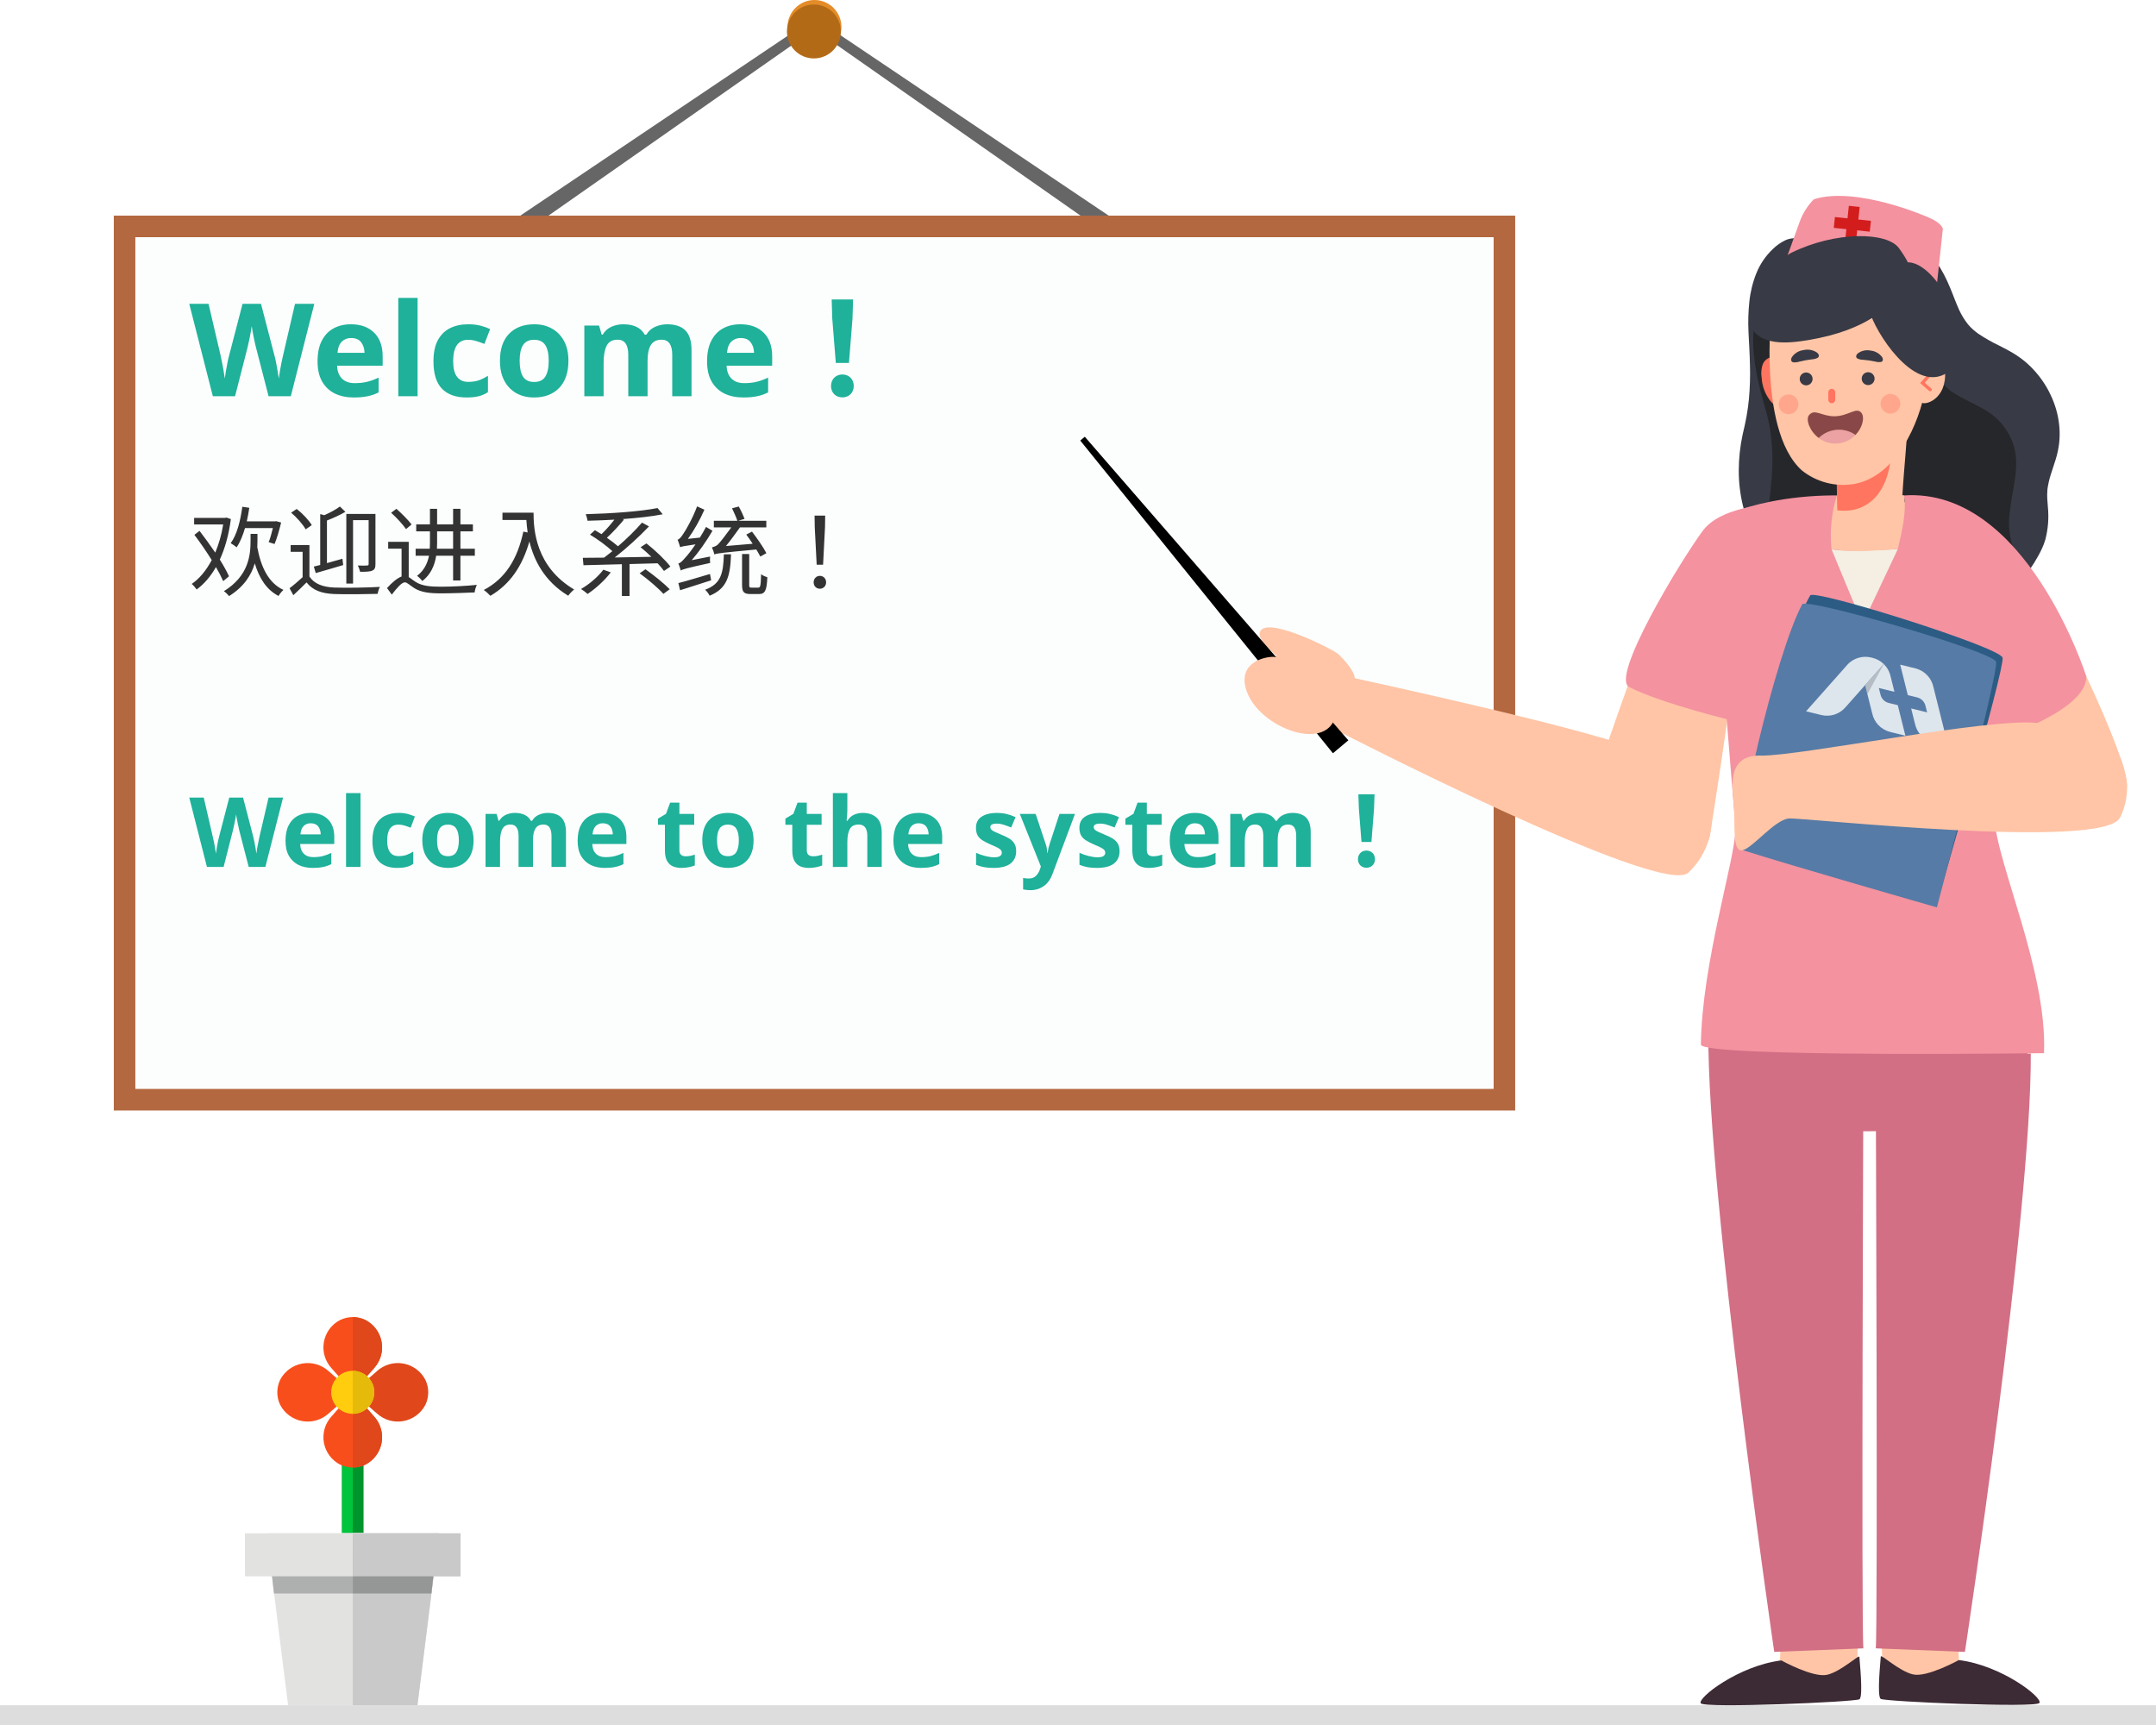
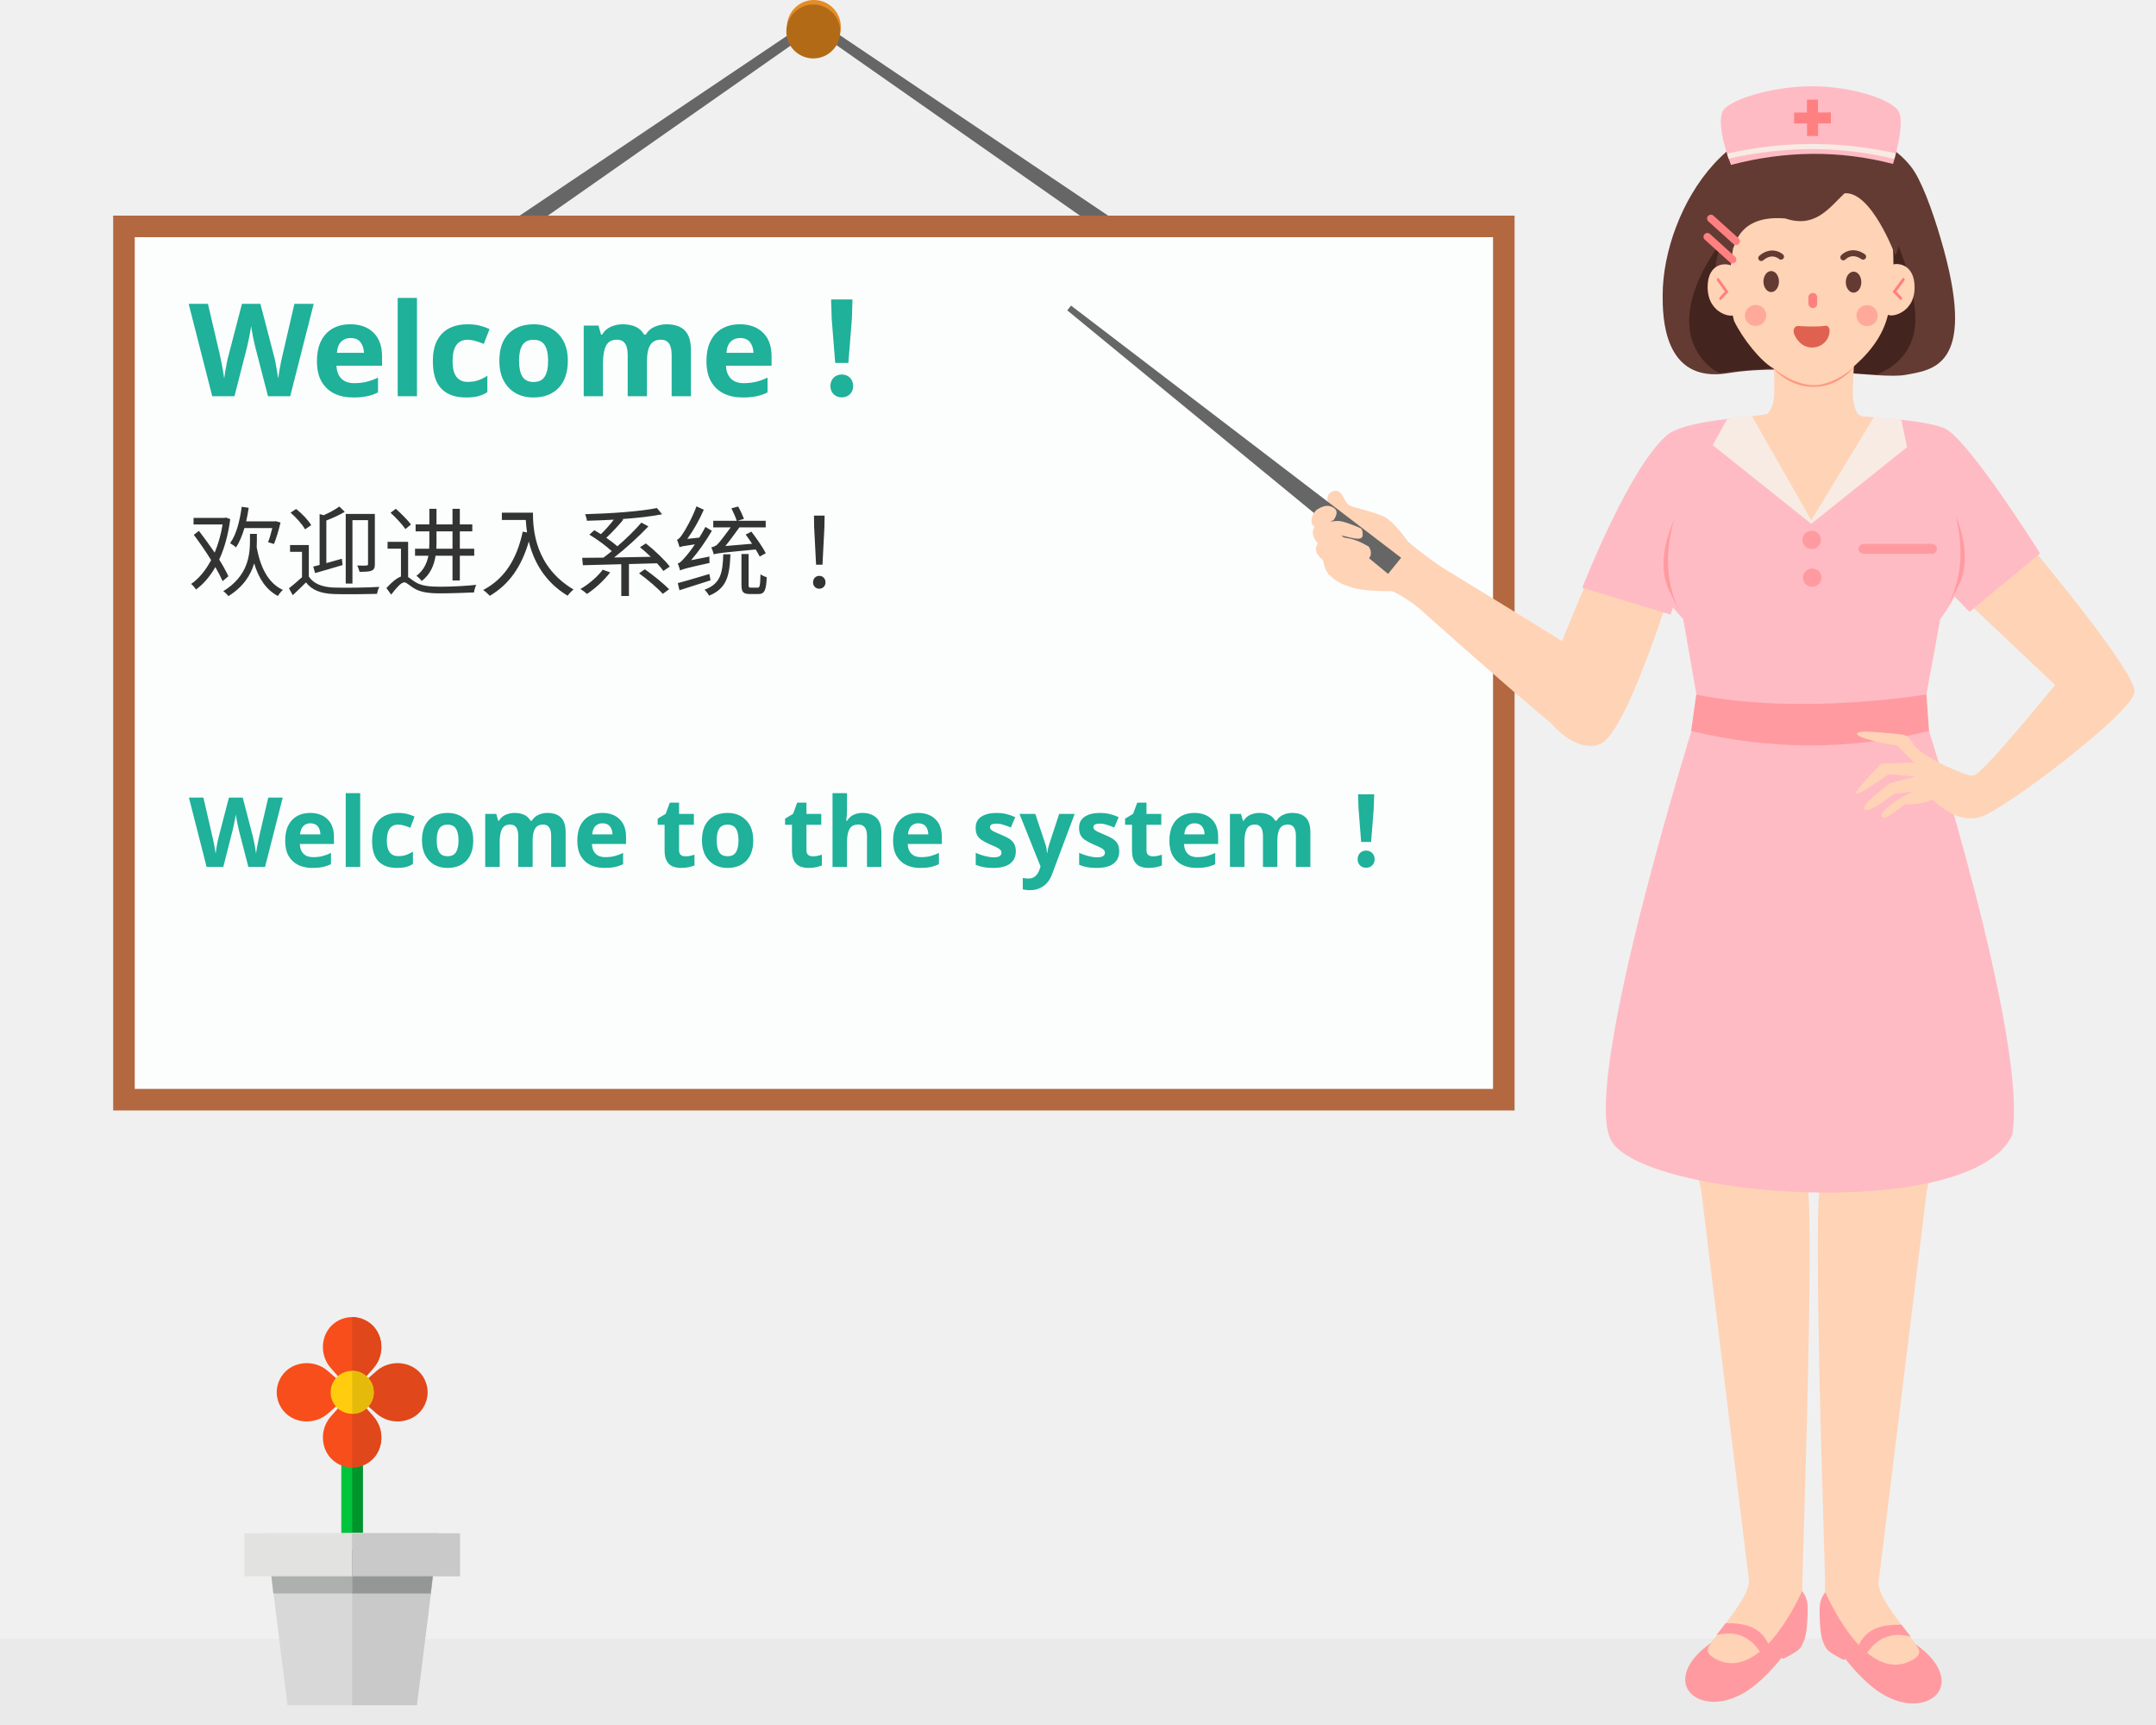
- <svg xmlns="http://www.w3.org/2000/svg" width="400" height="320" viewBox="0 0 400 320">
+ <svg xmlns="http://www.w3.org/2000/svg" viewBox="0 0 400 320">
  <defs>
-     <clipPath id="clip-path">
-       <rect id="矩形_16" data-name="矩形 16" width="400" height="320.333" fill="none" />
-     </clipPath>
-     <clipPath id="clip-path-4">
-       <rect id="矩形_10" data-name="矩形 10" width="26.371" height="16.578" transform="translate(335.075 121.842)" fill="none" />
-     </clipPath>
-     <clipPath id="clip-path-5">
-       <rect id="矩形_9" data-name="矩形 9" width="3.459" height="5.562" transform="translate(346.037 123.193)" fill="none" />
-     </clipPath>
-     <clipPath id="clip-path-6">
-       <rect id="矩形_11" data-name="矩形 11" width="3.661" height="3.661" transform="translate(348.9 73.074)" fill="none" />
-     </clipPath>
-     <clipPath id="clip-path-7">
-       <rect id="矩形_12" data-name="矩形 12" width="3.661" height="3.661" transform="translate(330 73.173)" fill="none" />
-     </clipPath>
-     <clipPath id="clip-欢迎进入系统">
-       <rect width="400" height="320" />
-     </clipPath>
+     <style>.cls-1{fill:#333;font-family:SourceHanSansCN-Normal-GBpc-EUC-H, 'Source Han Sans CN';}.cls-1,.cls-2{font-size:18px;}.cls-3{fill:#f7ebe4;}.cls-4{fill:#00c43c;}.cls-5{fill:#00942c;}.cls-6{fill:#eaeaea;}.cls-7{fill:#f84e1b;}.cls-8{fill:#ff9ba0;}.cls-9{fill:#e48c28;}.cls-10{fill:#ffcd0e;}.cls-11,.cls-12{fill:#ffd3b6;}.cls-13{fill:#ffbbc4;}.cls-14{fill:#fcfefe;}.cls-15{fill:#e2e2e0;}.cls-16{fill:#e5ba0b;}.cls-17{fill:#ff9880;}.cls-18,.cls-19{fill:#ff8080;}.cls-20{fill:#666;}.cls-21{fill:#d8d8d8;}.cls-22{fill:#b36840;}.cls-23{fill:#b36a17;}.cls-24{fill:#aeb0af;}.cls-25{fill:#c9c9c9;}.cls-26{fill:#df6250;}.cls-27{fill:#e0471b;}.cls-28{fill:#959696;}.cls-29,.cls-30{fill:#633b32;}.cls-30{mix-blend-mode:multiply;}.cls-30,.cls-19{opacity:.5;}.cls-31{font-size:24px;}.cls-31,.cls-2{fill:#1fb19a;font-family:SourceHanSansCN-Bold-GBpc-EUC-H, 'Source Han Sans CN';font-weight:700;}.cls-12{fill-rule:evenodd;}.cls-32{isolation:isolate;}</style>
  </defs>
-   <g id="欢迎进入系统" clip-path="url(#clip-欢迎进入系统)">
-     <rect width="400" height="320" fill="#fff" />
-     <g id="组_18" data-name="组 18">
-       <g id="组_17" data-name="组 17" clip-path="url(#clip-path)">
-         <rect id="矩形_1" data-name="矩形 1" width="400" height="4" transform="translate(0 316.333)" fill="#ddd" />
-         <rect id="矩形_2" data-name="矩形 2" width="4" height="19.931" transform="translate(63.449 264.43)" fill="#00942c" />
-         <rect id="矩形_3" data-name="矩形 3" width="2" height="19.931" transform="translate(63.449 264.43)" fill="#00c43c" />
-         <path id="路径_1" data-name="路径 1" d="M77.449,316.333h-24l-4-31.889h32Z" fill="#e2e2e0" />
-         <path id="路径_2" data-name="路径 2" d="M80.023,295.605h-29.2l-.874-7.972h31Z" fill="#aeb0af" />
-         <rect id="矩形_4" data-name="矩形 4" width="40" height="7.972" transform="translate(45.449 284.444)" fill="#e2e2e0" />
-         <path id="路径_3" data-name="路径 3" d="M65.449,284.444v31.889h12l4-31.889Z" fill="#c9c9c9" />
-         <path id="路径_4" data-name="路径 4" d="M65.449,287.557v8.048H80.023l.926-7.973Z" fill="#959696" />
-         <rect id="矩形_5" data-name="矩形 5" width="20" height="7.972" transform="translate(65.449 284.444)" fill="#c9c9c9" />
-         <g id="组_2" data-name="组 2">
-           <g id="组_1" data-name="组 1" clip-path="url(#clip-path)">
-             <path id="路径_5" data-name="路径 5" d="M65.449,258.285h0L61.493,253.8a5.718,5.718,0,0,1,1.624-8.939,5.4,5.4,0,0,1,4.664,0A5.718,5.718,0,0,1,69.4,253.8Z" fill="#f84e1b" />
-             <path id="路径_6" data-name="路径 6" d="M65.449,258.285h0l-3.956,4.483a5.718,5.718,0,0,0,1.624,8.939,5.4,5.4,0,0,0,4.664,0,5.718,5.718,0,0,0,1.624-8.939Z" fill="#f84e1b" />
-             <path id="路径_7" data-name="路径 7" d="M65.449,258.285h0l-4.5,3.943a5.76,5.76,0,0,1-8.97-1.619,5.351,5.351,0,0,1,0-4.648,5.76,5.76,0,0,1,8.97-1.619Z" fill="#f84e1b" />
-             <path id="路径_8" data-name="路径 8" d="M65.449,258.285h0l4.5,3.943a5.76,5.76,0,0,0,8.97-1.619,5.351,5.351,0,0,0,0-4.648,5.76,5.76,0,0,0-8.97-1.619Z" fill="#e0471b" />
-             <path id="路径_9" data-name="路径 9" d="M69.4,262.768l-3.956-4.483v13.952a5.453,5.453,0,0,0,2.332-.53,5.718,5.718,0,0,0,1.624-8.939" fill="#e0471b" />
-             <path id="路径_10" data-name="路径 10" d="M69.4,253.8l-3.956,4.483V244.333a5.453,5.453,0,0,1,2.332.53A5.718,5.718,0,0,1,69.4,253.8" fill="#e0471b" />
-             <path id="路径_11" data-name="路径 11" d="M65.463,262.271h-.028a3.986,3.986,0,0,1,0-7.972h.028a3.986,3.986,0,1,1,0,7.972" fill="#ffcd0e" />
-             <path id="路径_12" data-name="路径 12" d="M65.449,254.3h0a3.986,3.986,0,1,1,0,7.972" fill="#e5ba0b" />
-             <path id="路径_13" data-name="路径 13" d="M52.291,69.754l2.294,3.277,98.3-68.83-1-1.428Z" fill="#666" />
-             <path id="路径_14" data-name="路径 14" d="M249.931,69.754l-2.294,3.277L149.338,4.2l1-1.428Z" fill="#666" />
-             <path id="路径_15" data-name="路径 15" d="M151.111,10h0a5,5,0,1,1,5-5,5,5,0,0,1-5,5" fill="#e48c28" />
-             <rect id="矩形_6" data-name="矩形 6" width="260" height="166" transform="translate(21.111 40)" fill="#b36840" />
-             <rect id="矩形_7" data-name="矩形 7" width="252" height="158" transform="translate(25.111 44)" fill="#fcfefe" />
-             <path id="路径_16" data-name="路径 16" d="M151,10.838h0a5,5,0,1,1,5-5,5,5,0,0,1-5,5" fill="#b36a17" />
-           </g>
+   <g class="cls-32">
+     <g id="_图层_1">
+       <rect class="cls-6" y="304" width="400" height="16" />
+       <rect class="cls-5" x="63.34" y="264.43" width="4" height="19.93" />
+       <rect class="cls-4" x="63.34" y="264.43" width="2" height="19.93" />
+       <polygon class="cls-21" points="77.34 316.33 53.34 316.33 49.34 284.44 81.34 284.44 77.34 316.33" />
+       <polygon class="cls-24" points="79.91 295.6 50.71 295.6 49.84 287.63 80.84 287.63 79.91 295.6" />
+       <rect class="cls-15" x="45.34" y="284.44" width="40" height="7.97" />
+       <polygon class="cls-25" points="65.34 284.44 65.34 316.33 77.34 316.33 81.34 284.44 65.34 284.44" />
+       <polygon class="cls-28" points="65.34 287.56 65.34 295.6 79.91 295.6 80.84 287.63 65.34 287.56" />
+       <rect class="cls-25" x="65.34" y="284.44" width="20" height="7.97" />
+       <path class="cls-7" d="m65.34,258.28h0l-3.96-4.48c-2.48-2.81-1.76-7.34,1.62-8.94.71-.33,1.49-.53,2.33-.53h0c.84,0,1.62.2,2.33.53,3.39,1.6,4.1,6.13,1.62,8.94l-3.96,4.48Z" />
+       <path class="cls-7" d="m65.34,258.28h0l-3.96,4.48c-2.48,2.81-1.76,7.34,1.62,8.94.71.33,1.49.53,2.33.53h0c.84,0,1.62-.2,2.33-.53,3.39-1.6,4.1-6.13,1.62-8.94l-3.96-4.48Z" />
+       <path class="cls-7" d="m65.34,258.28h0l-4.5,3.94c-2.81,2.47-7.37,1.76-8.97-1.62-.34-.71-.53-1.49-.53-2.32h0c0-.83.2-1.62.53-2.32,1.6-3.38,6.16-4.09,8.97-1.62l4.5,3.94Z" />
+       <path class="cls-27" d="m65.34,258.28h0l4.5,3.94c2.81,2.47,7.37,1.76,8.97-1.62.34-.71.53-1.49.53-2.32h0c0-.83-.2-1.62-.53-2.32-1.6-3.38-6.16-4.09-8.97-1.62l-4.5,3.94Z" />
+       <path class="cls-27" d="m69.29,262.77l-3.96-4.48h0v13.95h0c.84,0,1.62-.2,2.33-.53,3.39-1.6,4.1-6.13,1.62-8.94Z" />
+       <path class="cls-27" d="m69.29,253.8l-3.96,4.48h0v-13.95h0c.84,0,1.62.2,2.33.53,3.39,1.6,4.1,6.13,1.62,8.94Z" />
+       <rect class="cls-10" x="61.34" y="254.3" width="8" height="7.97" rx="3.99" ry="3.99" />
+       <path class="cls-16" d="m65.34,254.3h0c2.21,0,4,1.78,4,3.99h0c0,2.2-1.79,3.99-4,3.99h0" />
+       <polygon class="cls-20" points="52.18 69.75 54.47 73.03 152.77 4.2 151.77 2.77 52.18 69.75" />
+       <polygon class="cls-20" points="249.82 69.75 247.53 73.03 149.23 4.2 150.23 2.77 249.82 69.75" />
+       <rect class="cls-9" x="146" y="0" width="10" height="10" rx="5" ry="5" />
+       <rect class="cls-22" x="21" y="40" width="260" height="166" />
+       <rect class="cls-14" x="25" y="44" width="252" height="158" />
+       <rect class="cls-23" x="145.89" y=".84" width="10" height="10" rx="5" ry="5" />
+       <text class="cls-31" transform="translate(35 73.5)">
+         <tspan x="0" y="0">Welcome！</tspan>
+       </text>
+       <text class="cls-1" transform="translate(35 109.12)">
+         <tspan x="0" y="0">欢迎进入系统！</tspan>
+       </text>
+       <text class="cls-2" transform="translate(35.05 160.82)">
+         <tspan x="0" y="0">Welcome to the system！</tspan>
+       </text>
+       <g id="_护士">
+         <g id="_左臂">
+           <path class="cls-11" d="m299.85,133.91c1.86-5.03,1.95-7.13-2.72-10.31-4.67-3.18-29.26-18.14-29.26-18.14l-5.35,6.71s25.13,22.51,28.77,24.65c3.64,2.13,6.71,2.12,8.57-2.91Z" />
+           <path class="cls-11" d="m310.03,109.2s-8.27,26.65-13.05,28.78c-4.77,2.13-11.19-4.88-11.13-7.71.06-2.83,13.62-35.59,17.22-40.03,3.59-4.44,13.33,1.26,6.96,18.96Z" />
+           <path class="cls-11" d="m247.36,91.12c1.83-.6,1.82,2.19,3.15,2.7s4.22,1.09,6.16,1.96,4.7,4.89,4.7,4.89c.85,1.51,1.65,2.62,2.38,3.24l-3.72,5.71s-6.01.25-8.8-.52-4.05-1.67-4.94-3-.78-2.27-.78-2.27c-.88-.88-1.64-1.79-.9-2.97-.9-.95-1.33-2-.64-3.29-1.01-1.05.03-2.87,1.14-3.15s1.45-.47,1.45-.47c0,0-1.05-2.23.78-2.83Z" />
+           <path class="cls-11" d="m261.25,100.5c1.94,1.65,4.15,3.3,6.62,4.97l-1.18,9.84c-4.07-3.08-8.37-6.39-10.46-6.09l5.02-8.72Z" />
+           <polygon class="cls-20" points="259.95 103.47 257.53 106.46 198 57.57 198.71 56.69 259.95 103.47" />
+           <path class="cls-11" d="m244.24,94.59c.91-.59,1.78-.92,2.57-.68,1.56.53,1.32,1.47.65,2.52,0,0-2.02,1.25-3.19,1.34s-1.35-1.91-.02-3.17Z" />
+           <path class="cls-11" d="m248.68,96.68c-1.37-.23-4.5.61-4.93,1.33s-.1,1.95.94,2.98c-.05,0,2.59-1.94,4.18-1.65,1.59.3,3.86,1.2,3.94-.03s-.45-1.35-.45-1.35c0,0-2.31-1.05-3.68-1.28Z" />
+           <path class="cls-11" d="m250.29,99.87c1.94.41,3.69,1.56,3.69,1.56.62,1.09.47,1.98-.6,2.63,0,0-2.27-.9-4.18-1.08-1.91-.19-3.57,1.12-3.57,1.12-1.09-.94-2.26-2.21-.88-3.56,1.91-.91,3.59-1.07,5.53-.66Z" />
+           <path class="cls-11" d="m246.29,102.98c1.28-.73,2.64-.74,3.97-.25,1.33.49,3.12,1.33,3.12,1.33,0,0,.32,1.07-.23,1.44s-1.24,1.08-2.07,1.13-.47-.21-1.41-.53-3.05.61-3.05.61c-.96-1.21-1.43-2.7-.34-3.73Z" />
        </g>
-         <text id="Welcome_" data-name="Welcome！" transform="translate(35.111 73.5)" fill="#1fb19a" font-size="24" font-family="SourceHanSansCN-Bold, Source Han Sans CN" font-weight="700">
-           <tspan x="0" y="0">Welcome！</tspan>
-         </text>
-         <text id="欢迎进入系统_" data-name="欢迎进入系统！" transform="translate(35.111 109.12)" fill="#333" font-size="18" font-family="SourceHanSansCN-Normal, Source Han Sans CN">
-           <tspan x="0" y="0">欢迎进入系统！</tspan>
-         </text>
-         <text id="Welcome_to_the_system_" data-name="Welcome to the system！" transform="translate(35.111 160.816)" fill="#1fb19a" font-size="18" font-family="SourceHanSansCN-Bold, Source Han Sans CN" font-weight="700">
-           <tspan x="0" y="0">Welcome to the system！</tspan>
-         </text>
-         <g id="组_16" data-name="组 16">
-           <g id="组_15" data-name="组 15" clip-path="url(#clip-path)">
-             <path id="路径_17" data-name="路径 17" d="M343.663,40.98a23.006,23.006,0,0,0-2.344.12,16.432,16.432,0,0,0-4.416,1.04,9.479,9.479,0,0,0-3.288,2.116,4,4,0,0,0-.7-.059c-.088,0-.176,0-.265.008a4.34,4.34,0,0,0-1.394.352,8.531,8.531,0,0,0-2.359,1.656,12.724,12.724,0,0,0-3.045,4.486,19.406,19.406,0,0,0-1.3,5.309,36.134,36.134,0,0,0-.158,5.512c.021.527.049,1.051.078,1.577l.013.258c.024.4.045.785.063,1.174.059,1.153.1,2.219.12,3.257a52.576,52.576,0,0,1-.189,6.222c-.105,1.073-.256,2.17-.451,3.26-.1.559-.214,1.115-.335,1.67l-.125.55-.054.24-.014.05c-.072.306-.142.612-.208.917a32.012,32.012,0,0,0-.7,6.548,27.26,27.26,0,0,0,.764,6.537,23.44,23.44,0,0,0,1.006,3.146,18.848,18.848,0,0,0,1.267,2.612,20.718,20.718,0,0,0,3.392,4.261,30.277,30.277,0,0,0,4.357,3.489,58.792,58.792,0,0,0,9.851,5.136,48.507,48.507,0,0,0,5.991,2.111,37.379,37.379,0,0,0,6.448,1.208c.912.086,1.809.129,2.667.129a24.771,24.771,0,0,0,3.822-.291,20.573,20.573,0,0,0,3.078-.727,16.386,16.386,0,0,0,2.667-1.139,21.785,21.785,0,0,0,4.836-3.543,28.982,28.982,0,0,0,3.925-4.637c.542-.79,1.061-1.635,1.544-2.516.254-.462.471-.893.664-1.317a12.183,12.183,0,0,0,.59-1.57,17.221,17.221,0,0,0,.473-6.157c-.014-.218-.031-.439-.048-.656-.026-.319-.051-.64-.067-.96a10.592,10.592,0,0,1,.036-1.451l-.01-.055a16.823,16.823,0,0,1,.636-2.828c.133-.425.271-.843.411-1.263l.023-.071c.168-.5.333-.994.485-1.5a16.917,16.917,0,0,0,.629-2.959,15.55,15.55,0,0,0,.058-2.85,16.982,16.982,0,0,0-1.367-5.525,18.277,18.277,0,0,0-3.021-4.815,17.624,17.624,0,0,0-2.121-2.073,18.136,18.136,0,0,0-2.753-1.844c-.624-.349-1.277-.684-1.853-.98l-.167-.083a31.053,31.053,0,0,1-3.768-2.148c-.358-.261-.664-.5-.961-.763a8.85,8.85,0,0,1-.919-.937,12.968,12.968,0,0,1-1.683-2.729c-.357-.781-.673-1.581-1.019-2.471l-.027-.069-.078-.205c-.261-.675-.66-1.685-1.114-2.65a22.672,22.672,0,0,0-2.712-4.482,17.792,17.792,0,0,0-1.7-1.86,15.87,15.87,0,0,0-1.974-1.588,17.363,17.363,0,0,0-4.726-2.277,20,20,0,0,0-4.137-.794c-.8-.074-1.579-.112-2.315-.112" fill="#383a45" />
-             <path id="路径_18" data-name="路径 18" d="M337.243,46.51c-.243.016-.482.037-.724.068h0a8.824,8.824,0,0,0-1.137.224c-.2.053-.4.111-.594.181-.161.059-.318.119-.476.187l.006,0c-.106.047-.211.1-.314.147a.1.1,0,0,1,0,.046.138.138,0,0,1-.056.076c-.037.027-.076.054-.113.084l0,0-.007.005h0l-.012.008h0l-.006.006.005-.006a11.945,11.945,0,0,0-1.093.979c-.163.165-.323.332-.482.5a6.135,6.135,0,0,1,.8-.22,7.4,7.4,0,0,1,1.139-.146c.134-.006.27-.008.4-.008a8.384,8.384,0,0,1,.938.051,10.759,10.759,0,0,1,1.2.2,15.978,15.978,0,0,1,2.707.884c.915.385,1.807.823,2.681,1.3.938.51,1.859,1.053,2.772,1.61a.128.128,0,0,1,.044.169.126.126,0,0,1-.171.045,42.359,42.359,0,0,0-5.312-2.848l.029.012a17.563,17.563,0,0,0-1.96-.709c-.317-.091-.639-.177-.964-.243q-.408-.084-.819-.142h.008a8.938,8.938,0,0,0-1.145-.076,8.766,8.766,0,0,0-.984.062h0a7.041,7.041,0,0,0-.894.18c-.164.046-.327.095-.487.153-.122.045-.244.093-.365.143l.011,0-.012,0-.1.109c-.335.364-.669.73-1.022,1.078a11.492,11.492,0,0,1-1.045.925.134.134,0,0,1-.088.037.12.12,0,0,1-.088-.037.127.127,0,0,1-.036-.087.124.124,0,0,1,.036-.09,11.357,11.357,0,0,0,1.163-1.042c.188-.191.374-.388.558-.586-.04.023-.08.045-.119.069-.245.148-.48.306-.712.477l0,0-.016.014,0,0,0,0,0,0,0,0-.005,0h0a8.635,8.635,0,0,0-.861.762c-.146.152-.292.3-.428.464s-.274.331-.407.5a14.025,14.025,0,0,0-1.031,1.575c-.187.334-.368.675-.535,1.021q-.213.447-.406.9l.012-.03a18.434,18.434,0,0,0-.819,2.428c-.1.407-.2.815-.277,1.228-.064.351-.12.7-.171,1.053a.087.087,0,0,1,0,.025c0-.007,0-.015,0-.025v-.008a22.875,22.875,0,0,0-.189,3.42c.012.573.039,1.147.086,1.719s.109,1.133.181,1.7l0,0a.037.037,0,0,0,0,.015,49.562,49.562,0,0,0,1.084,5.448q.253,1.011.529,2.017c.168.615.343,1.23.516,1.845.205.73.388,1.468.535,2.213q.2,1.008.339,2.028a39.249,39.249,0,0,1,.142,8.316c-.223,2.869-.632,5.719-1.1,8.557-.222,1.337-.452,2.672-.676,4.008A22.788,22.788,0,0,0,329,103.807a30.341,30.341,0,0,0,4.36,3.488,58.543,58.543,0,0,0,9.849,5.137,47.684,47.684,0,0,0,5.993,2.11,37.392,37.392,0,0,0,6.451,1.213c.946.085,1.844.128,2.667.128a25.278,25.278,0,0,0,3.823-.29,20.73,20.73,0,0,0,3.081-.731,16.137,16.137,0,0,0,2.669-1.14,21.765,21.765,0,0,0,4.839-3.542,26.494,26.494,0,0,0,1.979-2.094c0-.082-.008-.166-.014-.248q-.042-.627-.124-1.249l.006.033a22.778,22.778,0,0,0-.49-2.474c-.2-.775-.411-1.544-.612-2.317-.214-.817-.418-1.638-.552-2.474a13.191,13.191,0,0,1-.2-2.271c0-.426.025-.85.061-1.275.028-.358.063-.716.106-1.072.08-.664.178-1.328.287-1.988.229-1.37.5-2.735.687-4.113l-.006.033a20.8,20.8,0,0,0,.194-2.172c.01-.36.012-.72,0-1.078s-.047-.719-.092-1.077v.008a10.909,10.909,0,0,0-.282-1.409c-.068-.243-.141-.485-.224-.72-.072-.205-.15-.4-.231-.6l.011.029a11.474,11.474,0,0,0-.672-1.333c-.148-.251-.3-.5-.467-.736-.142-.2-.288-.407-.438-.605a10.581,10.581,0,0,0-.992-1.123c-.16-.152-.32-.3-.487-.446s-.333-.28-.5-.413v0c-.061-.048-.121-.1-.181-.14a16.345,16.345,0,0,0-1.4-.922c-.446-.263-.9-.511-1.357-.748-.966-.5-1.947-.967-2.9-1.487-.271-.148-.54-.3-.8-.454-.226-.132-.452-.266-.672-.412A9.007,9.007,0,0,1,361.285,72a7.5,7.5,0,0,1-.9-.991,7.214,7.214,0,0,1-.663-1.055,12.028,12.028,0,0,1-.9-2.439c-.262-.991-.465-2-.693-3-.247-1.078-.51-2.151-.823-3.211-.164-.548-.335-1.094-.527-1.633-.176-.495-.365-.986-.569-1.468,0,.01.01.019.014.029a19.7,19.7,0,0,0-1.038-2.108c-.194-.341-.4-.676-.617-1s-.438-.631-.671-.937l-.016-.019.012.013-.012-.013a14.785,14.785,0,0,0-1.415-1.567c-.241-.23-.491-.456-.748-.67-.165-.138-.334-.272-.5-.4a24.044,24.044,0,0,0-2.629-1.744,29.1,29.1,0,0,0-3.168-1.576l.029.011a22.358,22.358,0,0,0-5.647-1.605h0a14.4,14.4,0,0,0-1.674-.125h-.131c-.25,0-.5.005-.751.021M335.7,48.953l.025,0a.1.1,0,0,1-.025,0m38.258,35.4,0,.025,0-.025" fill="#26272b" />
-             <path id="路径_19" data-name="路径 19" d="M344.593,302.563l-14.123-.785-.223,6.243s-12.82,3.719-14.015,7.173c-.13.377,26.309-.459,27.505-1.123s.856-11.508.856-11.508" fill="#ffc5a6" />
-             <path id="路径_20" data-name="路径 20" d="M349.075,302.5l14.123-.785.223,6.243s12.82,3.719,14.015,7.173c.13.377-25.977-.545-27.173-1.21s-1.188-11.421-1.188-11.421" fill="#ffc5a6" />
-             <path id="路径_21" data-name="路径 21" d="M316.951,187.945l32.828,3.406h26.988s-.924,17.164-11.733,17.8-33.52,1.806-36.573-1.7-11.51-19.5-11.51-19.5" fill="#d26f84" />
-             <path id="路径_22" data-name="路径 22" d="M345.713,199.825s-.4,102.756,0,105.957l-16.541.657S316.764,221.407,316.951,191.9Z" fill="#d26f84" />
-             <path id="路径_23" data-name="路径 23" d="M348.006,199.825s.4,102.756,0,105.957l16.541.657s12.406-81.524,12.219-111.028Z" fill="#d26f84" />
-             <path id="路径_24" data-name="路径 24" d="M366.81,125.12s8.106,25.25,13.791,27.206,13.774-3.7,14.027-6.389c.466-4.937-13.8-34.8-17.859-38.969s-16.423,1.406-9.959,18.152" fill="#ffc5a6" />
-             <path id="路径_25" data-name="路径 25" d="M323.742,94.442s-10.339,7.41-13.525,12.889c-5.029,8.649-16.722,44.711-16.722,44.711s22.193,12.626,23.781,2.716,9.019-57.589,6.466-60.316" fill="#ffc5a6" />
-             <path id="路径_26" data-name="路径 26" d="M321.44,95.037s18.6-7.9,43.533,1.367c13.033,4.844,4.5,38.863,5.048,55.225.277,8.192,9.849,28.461,9.2,43.746,0,0-63.686.825-63.656-1.61.188-15.161,6.39-34.48,6.39-39.764s-5.642-53.325-.511-58.964" fill="#f4929f" />
-             <path id="路径_27" data-name="路径 27" d="M337.324,150.223c9.981,0,27.206-1.961,28.2-3.244l.087-.636c-.172-.393-.636-.5-1.488-.576-6.958-.608-35.516-.157-36.729-.138l.017,1.084c.283-.005,27.081-.425,35.532.057-5.908,1.2-24.325,3.11-30.6,2.093l-.175,1.069a34.864,34.864,0,0,0,5.154.291" fill="#42394a" />
-             <path id="路径_28" data-name="路径 28" d="M362.9,122.964c2.989,3.054,8.325,13.861,8.325,13.861s15.977-5.031,15.843-11.359c0,0-11.141-35.132-33.85-33.556,0,0,4.352,25.609,9.682,31.054" fill="#f4929f" />
-             <path id="路径_29" data-name="路径 29" d="M322.6,133.966s-14.066-3.312-20.341-6.517c-3.516-1.795,9.3-23.043,13.6-28.916,3.346-4.568,11.992-4.828,11.992-4.828Z" fill="#f4929f" />
-             <path id="路径_30" data-name="路径 30" d="M352.091,101.866s-10.5.644-12.3,0c0,0,5.371,12.984,5.772,13.856l6.532-13.856" fill="#f4efe2" />
-             <path id="路径_31" data-name="路径 31" d="M359.457,167.275s12.537-43.3,12.08-45.266-34.986-12.8-35.7-11.556c-5.136,8.938-14.361,44.568-12.128,45.34,9.189,3.181,35.748,11.482,35.748,11.482" fill="#2c5c84" />
-             <path id="路径_32" data-name="路径 32" d="M359.35,168.326s11.489-43.594,10.986-45.544-35.284-11.952-35.968-10.692c-4.919,9.059-13.283,44.9-11.032,45.619,9.263,2.958,36.014,10.617,36.014,10.617" fill="#567ba6" />
-             <g id="组_8" data-name="组 8" opacity="0.8">
-               <g id="组_7" data-name="组 7">
-                 <g id="组_6" data-name="组 6" clip-path="url(#clip-path-4)">
-                   <path id="路径_33" data-name="路径 33" d="M347.461,122.048l-.052-.014-.264-.065-.038-.008a4.481,4.481,0,0,0-2.332.074,4.542,4.542,0,0,0-2.209,1.477c-.013.014-.028.027-.04.041h0l-7.451,8.4,2.149.527.725.178-.014-.005a4.519,4.519,0,0,0,4.541-1.551c.012-.014.028-.027.039-.041h0l3.52-3.97,3.459-3.9a4.484,4.484,0,0,0-2.034-1.144" fill="#fff" />
-                   <path id="路径_34" data-name="路径 34" d="M358.726,127.526h0c-.005-.018-.012-.036-.017-.054A4.516,4.516,0,0,0,355.4,124l.015,0-.726-.178-2.148-.527,1.413,5.659,1.652.4.025.008a2.106,2.106,0,0,1,1.58,1.493v-.007c.005.018.038.153.082.328l.242.973-2.963-.728.69,2.763h0c.005.018.012.036.017.054a4.516,4.516,0,0,0,3.308,3.476l-.015,0,.726.178,2.148.527Z" fill="#fff" />
-                   <path id="路径_35" data-name="路径 35" d="M352.093,130.815l-1.583-.389-.025-.007a2.088,2.088,0,0,1-1.58-1.493v.007c-.005-.019-.038-.153-.082-.329l-.242-.972,2.894.711-.69-2.764c-.005-.018-.012-.037-.017-.055a4.537,4.537,0,0,0-1.274-2.331l-3.458,3.9,1.285,5.148c.005.019.012.037.017.055a4.517,4.517,0,0,0,3.308,3.476l-.015,0,.726.178,2.148.526Z" fill="#fff" />
-                   <g id="组_5" data-name="组 5" opacity="0.2">
-                     <g id="组_4" data-name="组 4">
-                       <g id="组_3" data-name="组 3" clip-path="url(#clip-path-5)">
-                         <path id="路径_36" data-name="路径 36" d="M349.5,123.194l-3.459,3.9.416,1.662Z" fill="#040000" />
-                       </g>
-                     </g>
-                   </g>
-                 </g>
-               </g>
-             </g>
-             <path id="路径_37" data-name="路径 37" d="M393.227,140.2a16.715,16.715,0,0,1,1.4,5.742,12.218,12.218,0,0,1-1.283,5.691c-2.887,6.182-58.833,0-61.435.2s-6.638,5.377-8.575,5.883-1.419-4.224-1.626-7.786-1.675-9.943,5.079-9.77,42.593-7.091,51.18-6.036a35.486,35.486,0,0,1,15.258,6.079" fill="#ffc5a6" />
-             <path id="路径_38" data-name="路径 38" d="M363.422,307.955s-5.872,3.248-8.474,2.667-6.005-3.864-6.011-3.319-.758,7.349-.01,7.853,28.746,1.706,29.44.755-6.991-6.98-14.945-7.956" fill="#3c2a34" />
-             <path id="路径_39" data-name="路径 39" d="M330.488,308.021s5.872,3.248,8.474,2.667,6.005-3.863,6.011-3.319.758,7.349.01,7.853-28.746,1.707-29.44.755,6.991-6.98,14.945-7.956" fill="#3c2a34" />
-             <path id="路径_40" data-name="路径 40" d="M353.254,91.875c.482,2.959-.328,6.452-1.138,9.945-4.809.418-9.287.639-12.32,0a24.844,24.844,0,0,1,.99-9.9Z" fill="#ffc5a6" />
-             <path id="路径_41" data-name="路径 41" d="M328.714,66.237a2.189,2.189,0,0,0-1.728,1.5,5.2,5.2,0,0,0-.144,2.384,7.633,7.633,0,0,0,1.691,4.351,3.635,3.635,0,0,0,4.294.935.743.743,0,0,0,.424-.507c.025-.227-.25-.463-.433-.325" fill="#ff755f" />
-             <path id="路径_42" data-name="路径 42" d="M340.757,82.346v-.041l13.373-7.216c-.227,5.92-.875,11.416-1.216,17.32-.546,9.45-12.044,7.294-12.044,2.983,0-.045-.113-10.222-.113-13.046" fill="#ffc5a6" />
-             <path id="路径_43" data-name="路径 43" d="M349.8,77.9a39.152,39.152,0,0,1-9.032,3.439v.041c0,2.16-.079,4.155-.016,7.657.032.621.113,5.632.113,5.632,5.749.719,9.848-3.452,10.061-11.5.149-3.207,1.885-3.916,1.983-6.786L349.8,77.9" fill="#ff755f" />
-             <path id="路径_44" data-name="路径 44" d="M357.116,58.091c-.1-.579-.214-1.147-.332-1.7-.815-3.8-2.389-3.594-6.41-5.361-2.762-1.214-6.054-.8-8.92-.005-.844.235-1.677.508-2.5.807a12,12,0,0,1-5.576.579c-1.365-.16-.732-4.908-1.713-3.468-.435.639-2.085,1.9-2.254,2.643-.842,3.707-3.624,27.974,4.863,35.661a12.282,12.282,0,0,0,9.768,2.528c7.732-1.423,12.049-11.151,13.211-17.882a40.207,40.207,0,0,0-.136-13.8" fill="#ffc5a6" />
-             <path id="路径_45" data-name="路径 45" d="M356.486,74.646c.535.632,4.752-.487,4.369-5.843-.26-3.638-3.217-3.875-4.614-2.379-2.279,2.439-1.261,6.441.245,8.222" fill="#ffc5a6" />
-             <path id="路径_46" data-name="路径 46" d="M358.112,72.584a.3.3,0,0,0,.226-.1.3.3,0,0,0-.03-.422l-1.215-1.052,1.828-2.055a.3.3,0,1,0-.448-.4l-2.23,2.51,1.673,1.448a.3.3,0,0,0,.2.073" fill="#ff755f" />
-             <g id="组_11" data-name="组 11" opacity="0.46">
-               <g id="组_10" data-name="组 10">
-                 <g id="组_9" data-name="组 9" clip-path="url(#clip-path-6)">
-                   <path id="路径_47" data-name="路径 47" d="M348.9,74.9a1.831,1.831,0,1,0,1.831-1.831A1.831,1.831,0,0,0,348.9,74.9" fill="#ff806d" />
-                 </g>
-               </g>
-             </g>
-             <g id="组_14" data-name="组 14" opacity="0.46">
-               <g id="组_13" data-name="组 13">
-                 <g id="组_12" data-name="组 12" clip-path="url(#clip-path-7)">
-                   <path id="路径_48" data-name="路径 48" d="M330,75a1.831,1.831,0,1,0,1.831-1.831A1.831,1.831,0,0,0,330,75" fill="#ff806d" />
-                 </g>
-               </g>
-             </g>
-             <path id="路径_49" data-name="路径 49" d="M339.846,74.806h0a.644.644,0,0,0,.643-.643V72.777a.643.643,0,0,0-1.286,0v1.386a.644.644,0,0,0,.643.643" fill="#ff755f" />
-             <path id="路径_50" data-name="路径 50" d="M337.434,81.254a4.991,4.991,0,0,0,3.239,1.021,5.121,5.121,0,0,0,3.575-1.587,5.334,5.334,0,0,0-6.814.566" fill="#eca1a3" />
-             <path id="路径_51" data-name="路径 51" d="M335.6,77.053c-.6.767.111,2.91,1.833,4.2a5.335,5.335,0,0,1,6.814-.565c1.334-1.387,1.753-3.3,1.083-4.127-.923-1.126-2.4.629-4.933.661-2.478.024-3.746-1.526-4.8-.169" fill="#894747" />
-             <path id="路径_52" data-name="路径 52" d="M344.6,66.506a2.637,2.637,0,0,0,1.071.237c.389.033.779.076,1.116.125s.725.119,1.107.2a2.631,2.631,0,0,0,1.092.078c.308-.08.477-.415.2-.9a3.026,3.026,0,0,0-2.157-1.214,2.937,2.937,0,0,0-2.386.552c-.393.384-.316.754-.04.92" fill="#383a45" />
-             <path id="路径_53" data-name="路径 53" d="M332.694,67.209a2.757,2.757,0,0,0,1.136-.124c.4-.1.8-.185,1.145-.248s.755-.125,1.159-.174a2.745,2.745,0,0,0,1.1-.287c.277-.183.332-.569-.105-.952a3.157,3.157,0,0,0-2.535-.478,3.057,3.057,0,0,0-2.172,1.342c-.259.51-.06.85.268.921" fill="#383a45" />
-             <path id="路径_54" data-name="路径 54" d="M345.51,69.739a1.195,1.195,0,1,0,1.586-.582,1.195,1.195,0,0,0-1.586.582" fill="#383a45" />
-             <path id="路径_55" data-name="路径 55" d="M334.01,69.789a1.195,1.195,0,1,0,1.586-.582,1.194,1.194,0,0,0-1.586.582" fill="#383a45" />
-             <path id="路径_56" data-name="路径 56" d="M331.645,47.362s23.234,2.936,27.663,5.8l1.146-10.711s-.13-1.1-2.822-2.184c0,0-13.133-5.805-21.111-3.3a11.413,11.413,0,0,0-2.6,4.1Z" fill="#f4929f" />
-             <rect id="矩形_13" data-name="矩形 13" width="2.019" height="6.715" transform="translate(340.219 42.269) rotate(-83.913)" fill="#d31c1c" />
-             <rect id="矩形_14" data-name="矩形 14" width="6.715" height="2.02" transform="matrix(0.106, -0.994, 0.994, 0.106, 342.304, 44.853)" fill="#d31c1c" />
-             <path id="路径_57" data-name="路径 57" d="M346.875,57.761c.976,3.676,7.994,14.989,14.067,11.578,1.546-.868,1.541-3.091,1.458-4.862-.167-3.567-.362-7.251-1.937-10.456-1.114-2.266-5.141-6.9-8.016-4.836-3.2,2.3-6.676,4.417-5.572,8.576" fill="#383a45" />
-             <path id="路径_58" data-name="路径 58" d="M351.77,55.353c3.882-3.173,3.438-5.3.556-9.3-2.2-3.059-11.764-3.213-20.03.859-3,1.476-8.218,11.829-7.63,13.3,1.636,4.1,7.2,3.467,10.68,2.9,11.53-1.894,14.872-6.491,16.424-7.759" fill="#383a45" />
-             <path id="路径_59" data-name="路径 59" d="M305.67,139.847c-6.667-3.757-54.306-14.029-54.306-14.029-2.221,1.363-2.957,4.966-3.732,7.208a4.36,4.36,0,0,0-.132,2.218s60.691,31.269,65.714,26.653a13.539,13.539,0,0,0,4.329-10.732,36.513,36.513,0,0,0-11.873-11.318" fill="#ffc5a6" />
-             <path id="路径_60" data-name="路径 60" d="M236.874,121.755c-1.443-1.479-4.1-3.6-2.887-4.9,2-2.139,13.243,3.589,14.192,4.4s3.094,3.112,3.195,4.626-1.925,8.265-2.2,8.671c-1.028,1.515-10.327,1.049-13.77-1.328-3.646-2.517-5.284-6.409-3.388-9.443.7-1.115,1.943-2.151,4.858-2.026" fill="#ffc5a6" />
-             <path id="路径_61" data-name="路径 61" d="M250.156,137.335l-2.859,2.4-46.878-58.01.842-.706Z" />
-             <path id="路径_62" data-name="路径 62" d="M236.219,121.847c-1.944,0-6.607,1.245-4.985,6.2,2.005,6.122,12.074,10.536,15.557,6.685,4.326-4.784-6.97-12.876-10.572-12.882" fill="#ffc5a6" />
-           </g>
+         <g id="_右腿">
+           <path class="cls-11" d="m364.47,172.01c-1.77,16.96-6.52,47.98-6.98,48.78l-9.02,73.22-9.8,1.58s-.28-10.49-.42-14.87c-.76-24.52-1.3-50.8-.81-58.61.49-7.81-.62-48.67-.62-48.67l27.64-1.43Z" />
+           <path class="cls-11" d="m348.29,290.14s-.2,2.93.58,5.14c.78,2.21,4.48,6.92,7.54,11.02l-2.08,4.68-9.76-3.81-6.14-9.33.28-4.95,9.57-2.75Z" />
+           <path class="cls-8" d="m338.65,295.36s6.99,16.53,15.41,12.94c3.48-1.53,1.41-2.87,1.34-3.26,0,0,5.09,3.22,4.81,7.15-.24,3.39-5.28,5.52-11.07,2.01-5.8-3.51-11.18-12.82-11.18-12.82-.39-2.13-.79-4.29.7-6.01Z" />
+           <path class="cls-8" d="m344.77,305.36c1.43-3.3,4.46-4.06,8.02-3.96l1.69,2.21c-3.91-1.01-6.38.49-8.17,3.15l-1.54-1.4Z" />
+           <path class="cls-8" d="m337.58,298.35s-.07,4.46.61,6.11c.68,1.66.7,1.77,3.49,3.29,2.79,1.52-4.1-9.4-4.1-9.4Z" />
+         </g>
+         <g id="_左腿">
+           <path class="cls-11" d="m308.68,172.04c1.76,16.96,6.48,47.98,6.94,48.78l8.97,73.22,9.74,1.58s.28-10.49.42-14.87c.76-24.52,1.29-50.8.81-58.61-.48-7.81.62-48.67.62-48.67l-27.49-1.43Z" />
+           <path class="cls-11" d="m324.72,289.88s.18,2.93-.61,5.13-4.52,6.9-7.61,10.97l2.05,4.7,9.79-3.75,6.19-9.29-.25-4.95-9.56-2.81Z" />
+           <path class="cls-8" d="m334.33,295.17s-7.09,16.49-15.49,12.84c-3.47-1.55-1.39-2.88-1.32-3.27,0,0-5.11,3.19-4.85,7.12.22,3.39,5.24,5.55,11.06,2.07s11.26-12.75,11.26-12.75c.4-2.13.81-4.29-.66-6.02Z" />
+           <path class="cls-8" d="m328.15,305.13c-1.41-3.31-4.43-4.09-8-4.01l-1.7,2.2c3.92-.98,6.38.53,8.15,3.2l1.55-1.39Z" />
+           <path class="cls-8" d="m335.38,298.16s.04,4.46-.65,6.11-.71,1.76-3.51,3.27c-2.8,1.51,4.16-9.38,4.16-9.38Z" />
+         </g>
+         <g id="_头发">
+           <path class="cls-29" d="m360.65,46.38c-1.49-5.44-3.53-11.41-5.43-14.49-1.9-3.07-6.79-7.11-10.32-5.39.35-.17-2.28-1.43-2.37-1.47-20.17-9.15-34.02,13.69-34.06,29.72,0,3.64-.05,16.48,12.14,14.47,12.18-2.01,28.13,1.24,32.99.31,4.86-.93,12.96-1.46,7.05-23.15Z" />
+           <path class="cls-30" d="m319.5,44.72s-4.07,8.91,2.24,14.03c6.31,5.12,8.03,9.56,8.03,9.56-4.01.18-7.64.47-10.76.91-.7-.34-1.38-.79-2.03-1.36-9.37-8.83,2.53-23.13,2.53-23.13Z" />
+           <path class="cls-30" d="m349.95,40.64s4.89,8.9,5.39,17.7c.51,8.79-7.17,11.12-7.17,11.12-2.69-.04-6.4-.47-9.98-.56l11.75-28.26Z" />
+         </g>
+         <g id="_裙身">
+           <path class="cls-13" d="m314.78,132.52h42.15s19.48,60.57,16.39,78.03c-7.5,16.36-68.69,11.68-74.43.99-5.73-10.69,15.88-79.02,15.88-79.02Z" />
+           <path class="cls-13" d="m359.98,114.82l-2.92,15.87c-14.29,4.52-28.3,4.72-42,0l-2.78-15.87c-7.06-7.2-7.46-13.95,0-20.16,15.15-8.33,31.09-7.89,47.7,0,6.33,6.41,5.29,13.18,0,20.16Z" />
+           <path class="cls-8" d="m314.7,128.85c19.9,3.97,42.81-.12,42.71,0l.48,6.76c-14.63,3.55-29.34,3.57-44.14,0l.95-6.76Z" />
+         </g>
+         <g id="_右臂">
+           <path class="cls-12" d="m364.52,143.56c-1.95-.66-7.64-3.17-9.21-5.1-1.57-1.93-.99-2.13-3.94-2.37-2.95-.23-6.93-.72-6.83.06s4.96,1.81,7.39,2.12l3.21,3.19-6.16.22c-3.28,3.4-4.81,5.24-4.59,5.52.22.28,2.24-.93,6.08-3.62l4.86.48-4.64,1.22c-3.67,2.73-5.26,4.35-4.78,4.86s2.32-.45,5.52-2.88l3.34-.42-2.69,1.51c-2.34,1.65-3.31,2.71-2.91,3.17.4.47,1.79-.3,4.15-2.31,2.3.03,4.03-.27,5.18-.92,3.13,2.99,6.12,4.08,8.96,3.26,4.26-1.23,28.39-19.47,28.55-23.19.11-2.48-7.26-12.65-22.09-30.49l-10.78,12.07,18.15,17.13c-8.27,10.07-13.2,15.63-14.82,16.67-.61.39-1.68-.09-1.94-.18Z" />
+         </g>
+         <g id="_上">
+           <path class="cls-13" d="m309.63,80.42c8-5.09,46.79-3.74,51.56-.74,4.77,3,17.31,22.97,17.31,22.97l-13.1,10.86-10.96-11.23-17.32-2.91-22.88,1.68-4.3,12.97-16.38-4.99s8.96-23.04,16.07-28.61Z" />
+           <ellipse class="cls-8" cx="336.12" cy="100.15" rx="1.72" ry="1.7" />
+           <ellipse class="cls-8" cx="336.22" cy="107.16" rx="1.72" ry="1.7" />
+           <rect class="cls-8" x="351.16" y="94.54" width="1.86" height="14.54" rx=".93" ry=".93" transform="translate(250.28 453.91) rotate(-90)" />
+           <path class="cls-8" d="m310.58,96.5c-2.07,7.19-1.19,13.45,2.08,18.97,0,0-.32-.35-3.03-6.03-2.71-5.68.95-12.94.95-12.94Z" />
+           <path class="cls-8" d="m362.83,95.66c1.85,7.25.78,13.48-2.66,18.9,0,0,.33-.34,3.21-5.94,2.88-5.6-.55-12.96-.55-12.96Z" />
+         </g>
+         <g id="_脖子">
+           <path id="_脖子-2" class="cls-11" d="m327.17,77.37c1.33-.82,1.86-2.38,1.97-3.68.11-1.29-.03-6.73-.03-6.73l14.85.71s-.29,4.7-.2,5.9.59,3.53,1.6,3.71c-6.03,3.1-12.1,3.09-18.19.09Z" />
+           <path class="cls-11" d="m323.76,77.38c1.56-.18,3.04-.37,4.03-.55,5.73-1.26,11.36-1.3,16.85.06.98.5,2.36.57,3.84.55l-12.44,19.03-12.28-19.09Z" />
+         </g>
+         <polygon id="_领子" class="cls-3" points="324.96 77.07 336.04 96.5 347.72 77.29 352.73 77.84 353.82 82.95 336.04 97.17 317.76 82.58 320.43 77.76 324.96 77.07" />
+         <g id="_耳朵">
+           <path class="cls-11" d="m321.74,58.38c-.62.66-5.42-.41-4.88-5.95.37-3.76,3.76-4.06,5.33-2.55,2.56,2.47,1.31,6.63-.45,8.5Z" />
+           <path class="cls-18" d="m319.21,55.66c-.07,0-.13-.03-.18-.1-.09-.12-.07-.31.02-.42l.96-1.04-1.44-2.03c-.09-.12-.08-.31.02-.42.1-.11.25-.1.33.02l1.76,2.47-1.32,1.43s-.1.07-.15.07Z" />
+           <path class="cls-11" d="m350.21,58.34c.65.67,5.56-.37,4.95-5.93-.41-3.77-3.88-4.1-5.48-2.59-2.6,2.46-1.29,6.63.53,8.52Z" />
+           <path class="cls-18" d="m352.65,55.64c.07,0,.14-.03.18-.1.09-.12.08-.31-.02-.42l-.99-1.04,1.49-2.03c.09-.12.08-.31-.02-.42-.1-.11-.25-.1-.34.02l-1.82,2.47,1.36,1.43s.1.07.16.07Z" />
+         </g>
+         <g id="_脸">
+           <path class="cls-11" d="m350.76,41.97c.98,6.3.42,11.78-.36,15.84-.93,4.81-4.16,8.26-7.2,10.79-1.84,1.53-4.46,2.8-6.86,2.81s-5.03-1.73-7.39-3.1c-2.34-1.36-5.63-5.46-7.23-8.77-2.17-8.01.85-18.2.85-18.2,0,0,4.39-8.81,9.75-11.07,5.36-2.26,16.67-3.2,18.43,11.7Z" />
+           <path class="cls-18" d="m336.38,57.16h-.03c-.45,0-.82-.35-.83-.8l-.02-1.2c0-.45.36-.8.82-.82.45,0,.82.36.82.8v1.2c.01.44-.34.8-.77.82Z" />
+           <path class="cls-26" d="m332.81,61.06c.11-.35.38-.57.72-.59.02,0,.09,0,.11,0,3.52.25,4.96-.03,5.01-.04.19-.04.39.04.55.2.15.16.24.39.24.63,0,.89-.33,1.7-.95,2.29-.57.55-1.32.87-2.12.92-.72.04-1.41-.16-2.01-.56-.3-.21-.57-.47-.8-.76-.99-1.31-.81-1.85-.74-2.09Z" />
+           <path class="cls-29" d="m326.8,48.42c.12,0,.23-.05.33-.13,1.58-1.35,2.78-.38,2.92-.26.23.2.58.18.79-.04.21-.22.2-.57-.03-.78-.69-.63-2.51-1.39-4.41.24-.23.2-.26.55-.06.78.12.14.3.2.46.19Z" />
+           <path class="cls-29" d="m345.68,48.17c-.12,0-.24-.03-.34-.1-1.71-1.18-2.81-.08-2.93.05-.21.23-.56.24-.79.04-.23-.2-.26-.55-.05-.78.62-.7,2.35-1.64,4.41-.22.25.17.32.52.14.77-.1.15-.27.23-.44.24Z" />
+           <ellipse class="cls-19" cx="325.71" cy="58.52" rx="1.98" ry="1.95" />
+           <ellipse class="cls-19" cx="346.4" cy="58.55" rx="1.98" ry="1.95" />
+           <ellipse class="cls-29" cx="328.61" cy="52.23" rx="1.44" ry="1.95" />
+           <ellipse class="cls-29" cx="343.89" cy="52.34" rx="1.44" ry="1.95" />
+           <path class="cls-17" d="m328.93,68.22s3.51,3.17,7.52,3.23c3.89.03,7.53-3.35,7.53-3.35,0,0-2.7,3.7-7.55,3.67-4.85-.03-7.49-3.55-7.49-3.55Z" />
+         </g>
+         <path id="_刘海" class="cls-29" d="m351.65,47.43s-4.43-12.04-9.44-11.57c-2.97,2.86-5.51,6.51-11,4.66-5.22-.42-8.39,1.38-9.57,5.37,0,0-2.45,1.95-5.06-1.4-2.61-3.36,2.19-12.16,2.19-12.16,0,0,4.62-5.04,13.07-6.19,8.45-1.15,12.07-2.4,19.77,3.13,5.88,3.64.05,18.16.05,18.16Z" />
+         <g id="_帽">
+           <path class="cls-13" d="m319.59,20.69c.85-1.99,8.67-4.64,16.45-4.69,7.4-.04,14.76,2.42,16.08,4.49,1.59,1.95-.91,9.92-.91,9.92-10.06-2.61-20.07-2.43-30.06.18,0,0-2.82-6.94-1.56-9.91Z" />
+           <rect class="cls-18" x="332.86" y="20.86" width="6.82" height="2.03" transform="translate(-.08 1.3) rotate(-.22)" />
+           <rect class="cls-18" x="335.24" y="18.51" width="2.05" height="6.74" transform="translate(-.08 1.33) rotate(-.23)" />
+           <path class="cls-3" d="m320.44,28.49c10.29-2.32,20.71-2.4,31.27-.06l-.26,1.06c-10.01-2.45-20.27-2.41-30.76-.06l-.26-.94Z" />
+         </g>
+         <g id="_发卡">
+           <path class="cls-18" d="m320.95,48.67l-4.67-4.22c-.29-.26-.31-.71-.05-1h0c.27-.29.72-.31,1.01-.05l4.67,4.22c.29.26.31.71.05,1h0c-.27.29-.72.31-1.01.05Z" />
+           <path class="cls-18" d="m321.61,45.28l-4.67-4.22c-.29-.26-.31-.71-.05-1h0c.27-.29.72-.31,1.01-.05l4.67,4.22c.29.26.31.71.05,1h0c-.27.29-.72.31-1.01.05Z" />
        </g>
      </g>
    </g>
  </g>
</svg>
